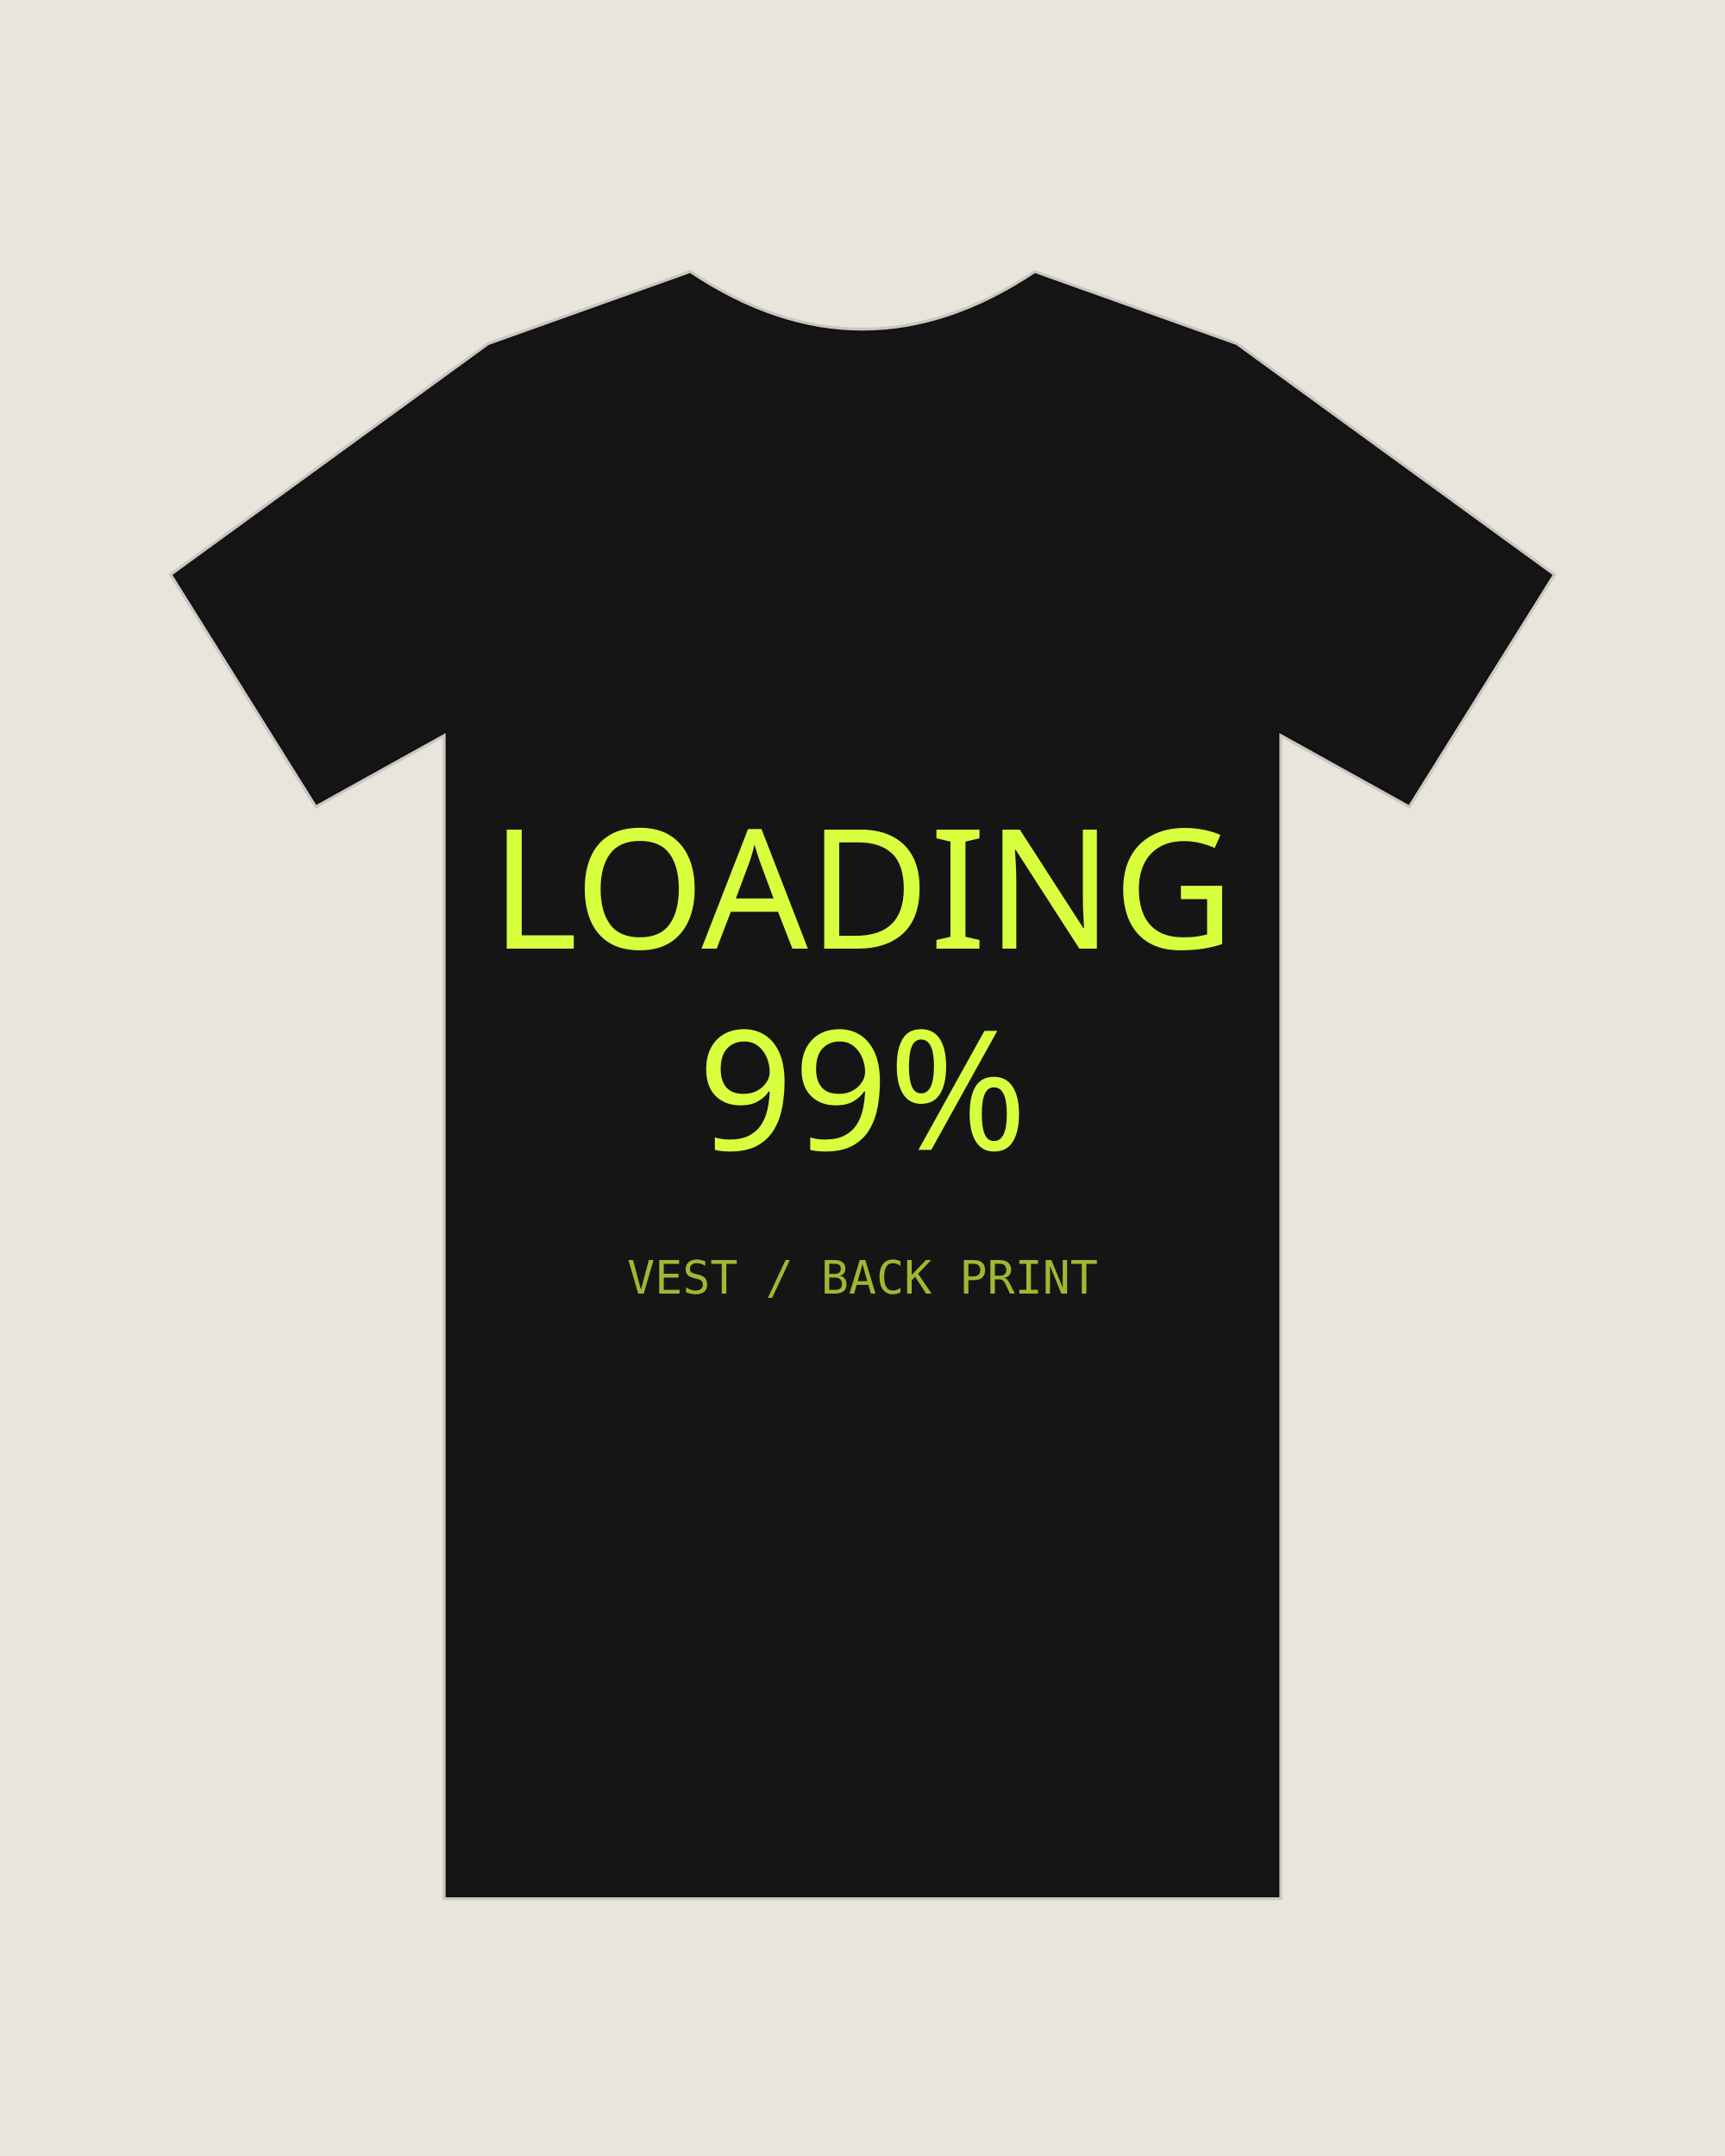
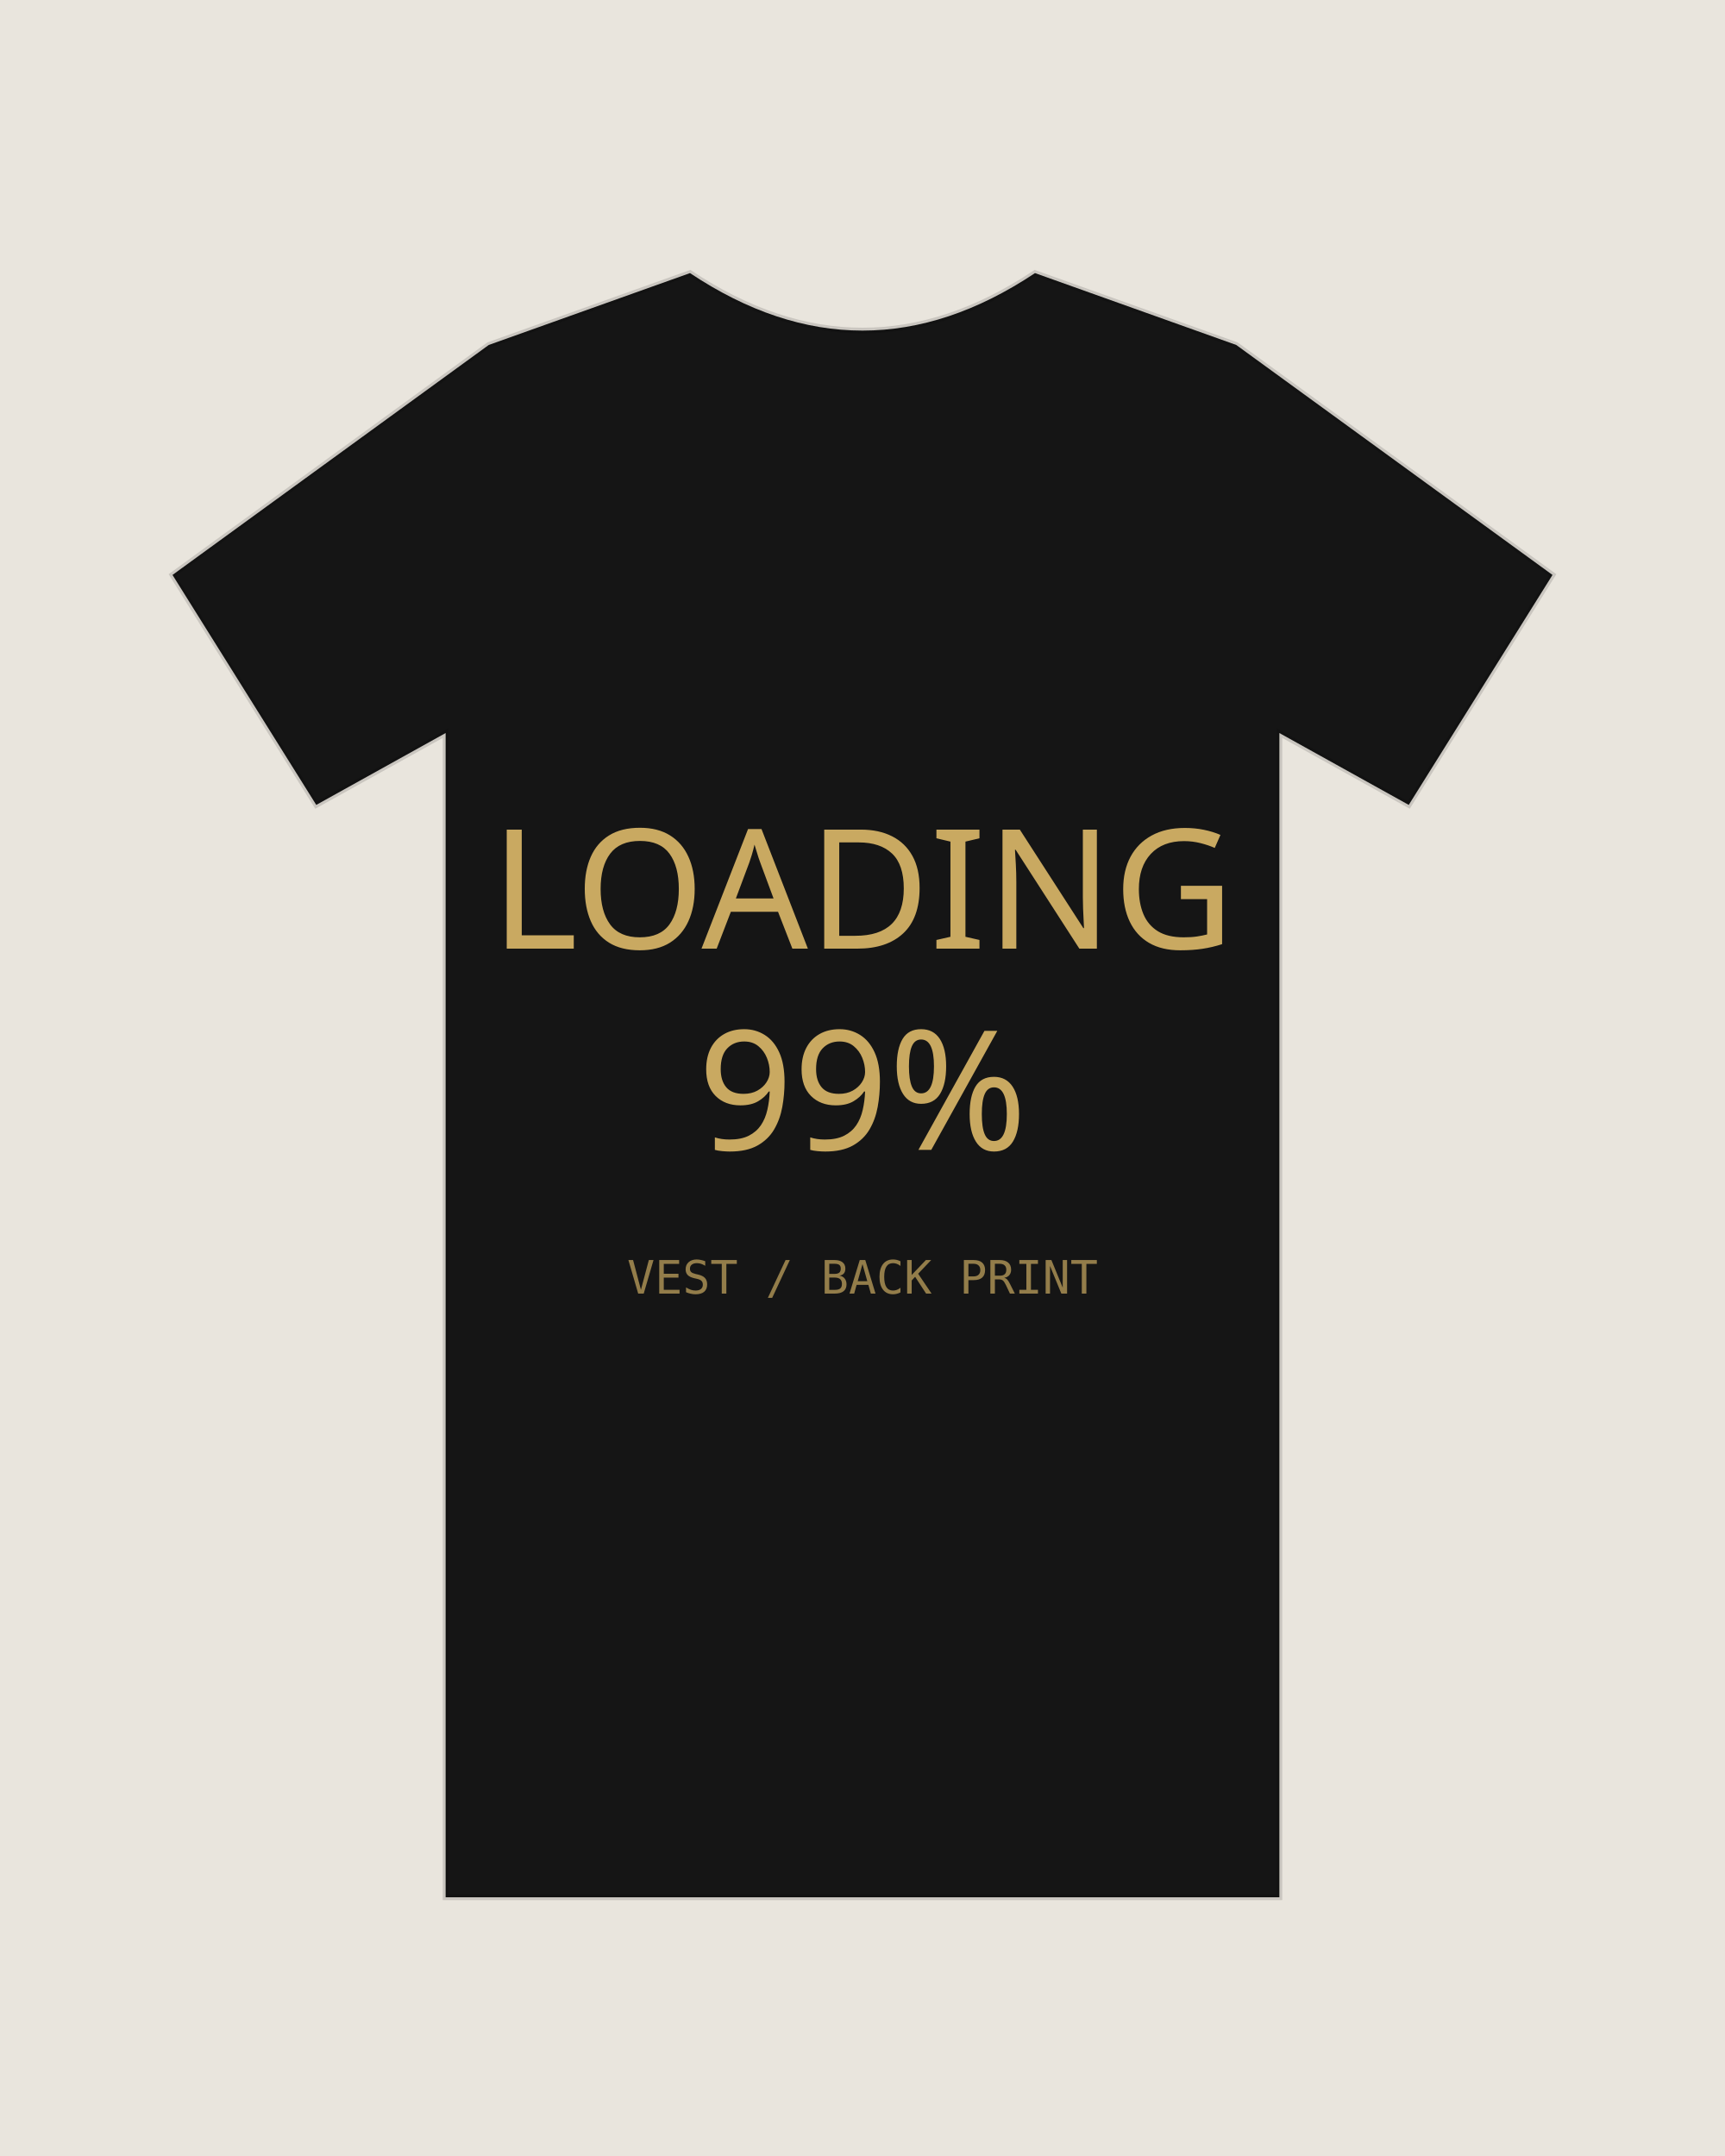
<svg xmlns="http://www.w3.org/2000/svg" viewBox="0 0 600 750">
  <rect width="600" height="750" fill="#E9E5DD" />
  <path d="M170 120 L240 95 Q300 135 360 95 L430 120 L540 200 L490 280 L445 255 L445 660 L155 660 L155 255 L110 280 L60 200 Z" fill="#151515" stroke="#00000022" stroke-width="2" />
-   <text x="300" y="330" text-anchor="middle" font-family="Impact,Arial Black,sans-serif" font-size="58" fill="#D8FF3E">LOADING</text>
-   <text x="300" y="400" text-anchor="middle" font-family="Impact,Arial Black,sans-serif" font-size="58" fill="#D8FF3E">99%</text>
-   <text x="300" y="450" text-anchor="middle" font-family="monospace" font-size="16" fill="#D8FF3E" opacity=".7">VEST / BACK PRINT</text>
+   <text x="300" y="330" text-anchor="middle" font-family="Impact,Arial Black,sans-serif" font-size="58" fill="#C9A961">LOADING</text>
+   <text x="300" y="400" text-anchor="middle" font-family="Impact,Arial Black,sans-serif" font-size="58" fill="#C9A961">99%</text>
+   <text x="300" y="450" text-anchor="middle" font-family="monospace" font-size="16" fill="#C9A961" opacity=".7">VEST / BACK PRINT</text>
</svg>
